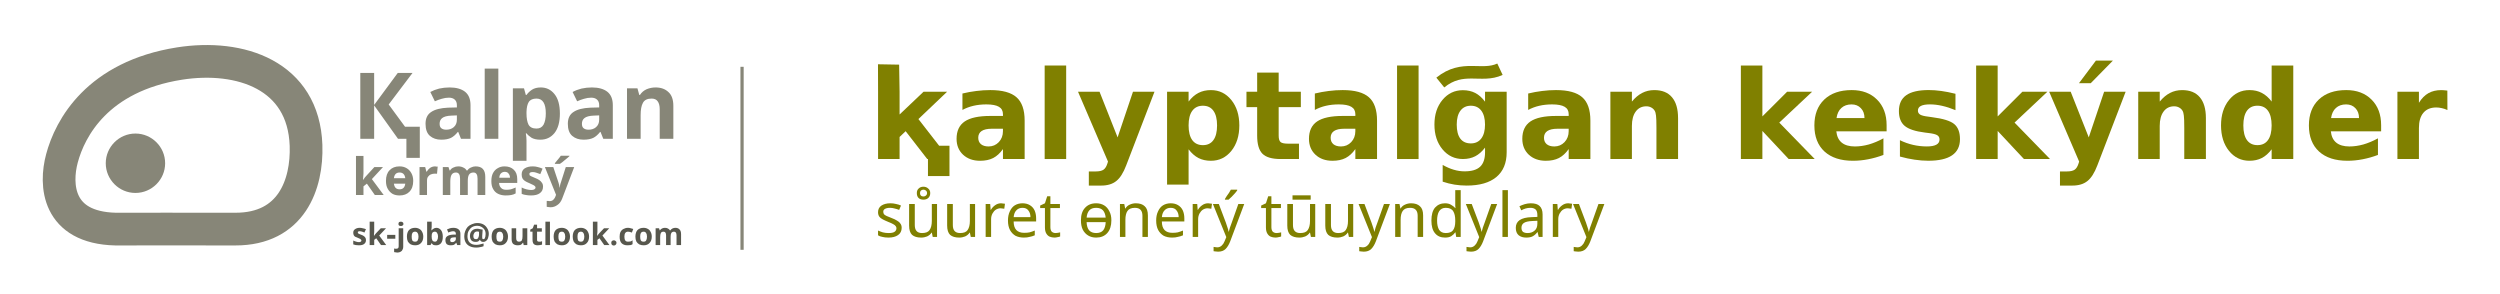
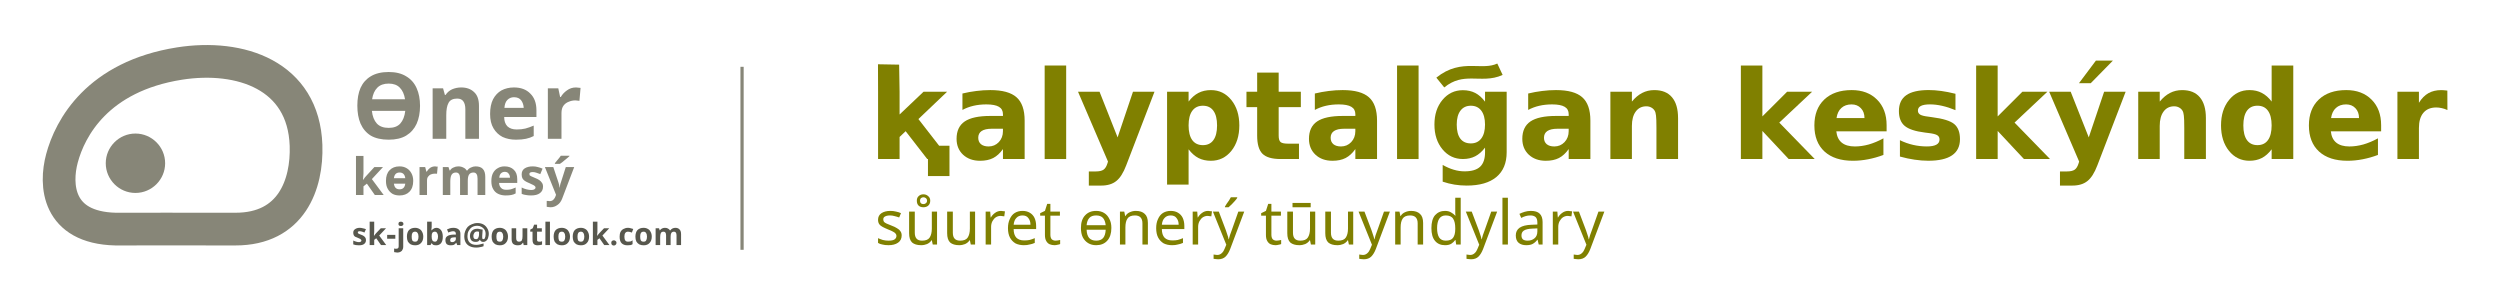
<svg xmlns="http://www.w3.org/2000/svg" width="650" height="76.358" viewBox="0 0 171.979 20.203" version="1.1" id="svg4436">
  <defs id="defs4433">
    <style type="text/css" id="style4624">
    .str0 {stroke:#6B470F;stroke-width:341.67;stroke-miterlimit:22.926}
    .fil0 {fill:none}
    .fil1 {fill:#6B470F}
   </style>
  </defs>
  <g id="layer1">
-     <rect style="display:inline;fill:none;fill-opacity:1;stroke:none;stroke-width:1.487;stroke-miterlimit:4;stroke-dasharray:none;stroke-opacity:1" id="rect154481" width="121.444" height="20.203" x="0.234" y="0.234" />
    <path d="m 12.351,4.371 c -5.65,0.892 -7.533,4.441 -8.089,6.522 -0.486,1.804 -0.347,4.768 3.687,4.867 1.309,0 5.115,-0.008 8.237,0 3.876,0.008 4.956,-3.093 4.867,-5.759 -0.17,-4.842 -4.527,-6.283 -8.703,-5.63 z" style="display:inline;fill:none;stroke:#878678;stroke-width:2.25;stroke-linecap:butt;stroke-linejoin:miter;stroke-dasharray:none;stroke-opacity:1" id="path982-7" />
    <path d="m 7.275,11.23 c 0,-1.124 0.918,-2.043 2.042,-2.043 1.124,0 2.043,0.918 2.043,2.043 0,1.124 -0.918,2.043 -2.043,2.043 -1.124,0 -2.042,-0.918 -2.042,-2.043 z" style="display:inline;fill:#878678;fill-opacity:1;fill-rule:evenodd;stroke-width:1.058" id="path984-5" />
    <text xml:space="preserve" style="font-style:normal;font-variant:normal;font-weight:normal;font-stretch:normal;font-size:12.7px;line-height:0;font-family:sans-serif;-inkscape-font-specification:sans-serif;display:inline;fill:#878678;fill-opacity:1;stroke:none;stroke-width:1.058;stroke-miterlimit:4;stroke-dasharray:none" x="24.207" y="9.544" id="text2286">
-       <tspan style="font-style:normal;font-variant:normal;font-weight:bold;font-stretch:normal;font-size:6.35px;line-height:0.7;font-family:sans-serif;-inkscape-font-specification:'sans-serif Bold';fill:#878678;fill-opacity:1;stroke-width:1.058;stroke-miterlimit:4;stroke-dasharray:none" id="tspan56229" x="24.207" y="9.544">Қalpan</tspan>
+       <tspan style="font-style:normal;font-variant:normal;font-weight:bold;font-stretch:normal;font-size:6.35px;line-height:0.7;font-family:sans-serif;-inkscape-font-specification:'sans-serif Bold';fill:#878678;fill-opacity:1;stroke-width:1.058;stroke-miterlimit:4;stroke-dasharray:none" id="tspan56229" x="24.207" y="9.544">Өner</tspan>
      <tspan style="font-style:normal;font-variant:normal;font-weight:bold;font-stretch:normal;font-size:3.528px;line-height:0.6;font-family:sans-serif;-inkscape-font-specification:'sans-serif Bold';fill:#878678;fill-opacity:1;stroke-width:1.058;stroke-miterlimit:4;stroke-dasharray:none" id="tspan28353" x="24.207" y="13.416">kөrmesý</tspan>
      <tspan x="24.207" y="16.857" style="font-style:normal;font-variant:normal;font-weight:bold;font-stretch:normal;font-size:2.117px;line-height:0.3;font-family:sans-serif;-inkscape-font-specification:'sans-serif Bold';opacity:0.216;fill:#57574d;fill-opacity:1;stroke-width:1.058;stroke-miterlimit:4;stroke-dasharray:none" id="tspan2257">sk-joba@outlook.com</tspan>
    </text>
    <g id="Layer1063-5" transform="matrix(0.2645833,0,0,0.2645833,29.53372,-60.20745)">
      <path d="m 95.111,341.114 v 9.6 h 9.6 v -9.6 z" style="fill:#6b470f;fill-rule:evenodd;stroke:#ffcb00;stroke-width:0.567;stroke-linecap:butt;stroke-linejoin:miter;stroke-dasharray:none" id="path1115-0" />
      <path d="m 95.111,328.514 v 9.6 h 9.6 v -9.6 z" style="fill:#c6b93a;fill-rule:evenodd;stroke:#ffec00;stroke-width:0.567;stroke-linecap:butt;stroke-linejoin:miter;stroke-dasharray:none" id="path1117-8" />
      <path d="m 95.111,365.998 v 9.6 h 9.6 v -9.6 z" style="fill:#b1ad81;fill-rule:evenodd;stroke:#ffcb00;stroke-width:0.567;stroke-linecap:butt;stroke-linejoin:miter;stroke-dasharray:none" id="path1119-0" />
      <path d="m 95.111,353.665 v 9.6 h 9.6 v -9.6 z" style="fill:#878678;fill-rule:evenodd;stroke:#ffcb00;stroke-width:0.567;stroke-linecap:butt;stroke-linejoin:miter;stroke-dasharray:none" id="path1121-4" />
      <path d="m 95.007,316.666 v 9.6 h 9.6 v -9.6 z" style="fill:#57574d;fill-rule:evenodd;stroke:#ffcb00;stroke-width:0.567;stroke-linecap:butt;stroke-linejoin:miter;stroke-dasharray:none" id="path1123-1" />
    </g>
    <g aria-label="қalyptalgan keskýnder sүuret өnerý tүuyndylary" id="text2286-8" style="font-size:12.7px;line-height:0.4;-inkscape-font-specification:sans-serif;display:inline;fill:#878678;stroke-width:1.058">
      <path d="m 60.404,6.309 -0.006,-1.888 1.455,0.026 0.031,1.862 v 1.567 l 1.65,-1.567 h 1.621 l -1.976,1.881 1.426,1.836 h 0.711 v 0.914 1.17 h -1.48 v -1.17 h -0.05 L 62.301,9.025 61.884,9.422 v 1.517 h -1.48 z" style="font-weight:bold;font-size:8.467px;-inkscape-font-specification:'sans-serif Bold';fill:#808000" id="path76548" />
      <path d="m 68.226,8.856 q -0.463,0 -0.699,0.157 -0.232,0.157 -0.232,0.463 0,0.281 0.186,0.442 0.19,0.157 0.525,0.157 0.418,0 0.703,-0.298 0.285,-0.302 0.285,-0.752 V 8.856 Z m 2.261,-0.558 v 2.642 h -1.492 v -0.686 q -0.298,0.422 -0.67,0.616 -0.372,0.19 -0.905,0.19 -0.719,0 -1.17,-0.418 -0.446,-0.422 -0.446,-1.091 0,-0.814 0.558,-1.195 0.562,-0.38 1.761,-0.38 h 0.872 V 7.86 q 0,-0.351 -0.277,-0.513 -0.277,-0.165 -0.864,-0.165 -0.475,0 -0.885,0.095 -0.409,0.095 -0.761,0.285 v -1.129 q 0.475,-0.116 0.955,-0.174 0.48,-0.062 0.959,-0.062 1.253,0 1.807,0.496 0.558,0.492 0.558,1.604 z" style="font-weight:bold;font-size:8.467px;-inkscape-font-specification:'sans-serif Bold';fill:#808000" id="path76550" />
      <path d="M 71.864,4.507 H 73.344 v 6.433 h -1.48 z" style="font-weight:bold;font-size:8.467px;-inkscape-font-specification:'sans-serif Bold';fill:#808000" id="path76552" />
      <path d="m 74.158,6.309 h 1.48 l 1.244,3.142 1.058,-3.142 h 1.48 l -1.947,5.068 q -0.294,0.773 -0.686,1.079 -0.389,0.31 -1.029,0.31 h -0.856 v -0.972 h 0.463 q 0.376,0 0.546,-0.12 0.174,-0.12 0.269,-0.43 l 0.041,-0.128 z" style="font-weight:bold;font-size:8.467px;-inkscape-font-specification:'sans-serif Bold';fill:#808000" id="path76554" />
      <path d="m 81.765,10.27 v 2.431 H 80.285 V 6.309 h 1.48 v 0.678 q 0.306,-0.405 0.678,-0.595 0.372,-0.194 0.856,-0.194 0.856,0 1.406,0.682 0.55,0.678 0.55,1.749 0,1.071 -0.55,1.753 -0.55,0.678 -1.406,0.678 -0.484,0 -0.856,-0.19 -0.372,-0.194 -0.678,-0.599 z m 0.984,-2.997 q -0.475,0 -0.732,0.351 -0.252,0.347 -0.252,1.005 0,0.657 0.252,1.009 0.256,0.347 0.732,0.347 0.475,0 0.723,-0.347 0.252,-0.347 0.252,-1.009 0,-0.661 -0.252,-1.009 -0.248,-0.347 -0.723,-0.347 z" style="font-weight:bold;font-size:8.467px;-inkscape-font-specification:'sans-serif Bold';fill:#808000" id="path76556" />
      <path d="m 87.962,4.995 v 1.315 h 1.525 V 7.368 h -1.525 v 1.964 q 0,0.322 0.128,0.438 0.128,0.112 0.508,0.112 h 0.761 v 1.058 h -1.269 q -0.876,0 -1.244,-0.364 -0.364,-0.368 -0.364,-1.244 V 7.368 H 85.746 V 6.309 h 0.736 v -1.315 z" style="font-weight:bold;font-size:8.467px;-inkscape-font-specification:'sans-serif Bold';fill:#808000" id="path76558" />
      <path d="m 92.468,8.856 q -0.463,0 -0.699,0.157 -0.232,0.157 -0.232,0.463 0,0.281 0.186,0.442 0.19,0.157 0.525,0.157 0.418,0 0.703,-0.298 0.285,-0.302 0.285,-0.752 V 8.856 Z m 2.261,-0.558 v 2.642 h -1.492 v -0.686 q -0.298,0.422 -0.67,0.616 -0.372,0.19 -0.905,0.19 -0.719,0 -1.17,-0.418 -0.446,-0.422 -0.446,-1.091 0,-0.814 0.558,-1.195 0.562,-0.38 1.761,-0.38 h 0.872 V 7.86 q 0,-0.351 -0.277,-0.513 -0.277,-0.165 -0.864,-0.165 -0.475,0 -0.885,0.095 -0.409,0.095 -0.761,0.285 v -1.129 q 0.475,-0.116 0.955,-0.174 0.48,-0.062 0.959,-0.062 1.253,0 1.807,0.496 0.558,0.492 0.558,1.604 z" style="font-weight:bold;font-size:8.467px;-inkscape-font-specification:'sans-serif Bold';fill:#808000" id="path76560" />
      <path d="m 96.106,4.507 h 1.48 v 6.433 h -1.48 z" style="font-weight:bold;font-size:8.467px;-inkscape-font-specification:'sans-serif Bold';fill:#808000" id="path76562" />
      <path d="m 102.158,10.154 q -0.306,0.405 -0.674,0.595 -0.368,0.19 -0.852,0.19 -0.847,0 -1.401,-0.666 -0.554,-0.67 -0.554,-1.703 0,-1.038 0.554,-1.699 0.554,-0.666 1.401,-0.666 0.484,0 0.852,0.19 0.368,0.19 0.674,0.599 V 6.309 h 1.488 v 4.163 q 0,1.116 -0.707,1.703 -0.703,0.591 -2.042,0.591 -0.434,0 -0.839,-0.066 -0.405,-0.066 -0.814,-0.203 v -1.153 q 0.389,0.223 0.761,0.331 0.372,0.112 0.748,0.112 0.728,0 1.067,-0.318 0.339,-0.318 0.339,-0.996 z m -0.976,-2.881 q -0.459,0 -0.715,0.339 -0.256,0.339 -0.256,0.959 0,0.637 0.248,0.967 0.248,0.327 0.723,0.327 0.463,0 0.719,-0.339 0.256,-0.339 0.256,-0.955 0,-0.62 -0.256,-0.959 -0.256,-0.339 -0.719,-0.339 z" style="font-weight:bold;font-size:8.467px;-inkscape-font-specification:'sans-serif Bold';fill:#808000" id="path76564" />
      <path d="m 107.144,8.856 q -0.463,0 -0.699,0.157 -0.232,0.157 -0.232,0.463 0,0.281 0.186,0.442 0.19,0.157 0.525,0.157 0.418,0 0.703,-0.298 0.285,-0.302 0.285,-0.752 V 8.856 Z m 2.261,-0.558 v 2.642 h -1.492 v -0.686 q -0.298,0.422 -0.67,0.616 -0.372,0.19 -0.905,0.19 -0.719,0 -1.17,-0.418 -0.446,-0.422 -0.446,-1.091 0,-0.814 0.558,-1.195 0.562,-0.38 1.761,-0.38 h 0.872 V 7.86 q 0,-0.351 -0.277,-0.513 -0.277,-0.165 -0.864,-0.165 -0.475,0 -0.885,0.095 -0.409,0.095 -0.761,0.285 v -1.129 q 0.475,-0.116 0.955,-0.174 0.48,-0.062 0.959,-0.062 1.253,0 1.807,0.496 0.558,0.492 0.558,1.604 z" style="font-weight:bold;font-size:8.467px;-inkscape-font-specification:'sans-serif Bold';fill:#808000" id="path76566" />
      <path d="m 115.437,8.12 v 2.819 h -1.488 V 10.481 8.781 q 0,-0.599 -0.029,-0.827 -0.025,-0.227 -0.091,-0.335 -0.087,-0.145 -0.236,-0.223 -0.149,-0.083 -0.339,-0.083 -0.463,0 -0.728,0.36 -0.265,0.356 -0.265,0.988 v 2.278 h -1.48 V 6.309 h 1.48 v 0.678 q 0.335,-0.405 0.711,-0.595 0.376,-0.194 0.831,-0.194 0.802,0 1.215,0.492 0.418,0.492 0.418,1.43 z" style="font-weight:bold;font-size:8.467px;-inkscape-font-specification:'sans-serif Bold';fill:#808000" id="path76568" />
      <path d="m 119.757,4.507 h 1.48 V 8.008 l 1.703,-1.699 h 1.72 l -2.261,2.125 2.439,2.505 h -1.794 l -1.807,-1.931 v 1.931 h -1.48 z" style="font-weight:bold;font-size:8.467px;-inkscape-font-specification:'sans-serif Bold';fill:#808000" id="path76570" />
      <path d="m 129.783,8.612 v 0.422 h -3.46 q 0.054,0.521 0.376,0.781 0.322,0.26 0.901,0.26 0.467,0 0.955,-0.136 0.492,-0.141 1.009,-0.422 v 1.141 q -0.525,0.198 -1.05,0.298 -0.525,0.103 -1.05,0.103 -1.257,0 -1.955,-0.637 -0.695,-0.641 -0.695,-1.794 0,-1.133 0.682,-1.782 0.686,-0.649 1.885,-0.649 1.091,0 1.745,0.657 0.657,0.657 0.657,1.757 z M 128.261,8.12 q 0,-0.422 -0.248,-0.678 -0.244,-0.26 -0.641,-0.26 -0.43,0 -0.699,0.244 -0.269,0.24 -0.335,0.695 z" style="font-weight:bold;font-size:8.467px;-inkscape-font-specification:'sans-serif Bold';fill:#808000" id="path76572" />
      <path d="m 134.52,6.454 v 1.124 q -0.475,-0.198 -0.918,-0.298 -0.442,-0.099 -0.835,-0.099 -0.422,0 -0.628,0.107 -0.203,0.103 -0.203,0.322 0,0.178 0.153,0.273 0.157,0.095 0.558,0.141 l 0.26,0.037 q 1.137,0.145 1.53,0.475 0.393,0.331 0.393,1.038 0,0.74 -0.546,1.112 -0.546,0.372 -1.629,0.372 -0.459,0 -0.951,-0.074 -0.488,-0.07 -1.005,-0.215 V 9.645 q 0.442,0.215 0.905,0.322 0.467,0.107 0.947,0.107 0.434,0 0.653,-0.12 0.219,-0.12 0.219,-0.356 0,-0.198 -0.153,-0.294 -0.149,-0.099 -0.599,-0.153 l -0.26,-0.033 q -0.988,-0.124 -1.385,-0.459 -0.397,-0.335 -0.397,-1.017 0,-0.736 0.504,-1.091 0.504,-0.356 1.546,-0.356 0.409,0 0.86,0.062 0.451,0.062 0.98,0.194 z" style="font-weight:bold;font-size:8.467px;-inkscape-font-specification:'sans-serif Bold';fill:#808000" id="path76574" />
      <path d="m 135.942,4.507 h 1.48 V 8.008 l 1.703,-1.699 h 1.72 l -2.261,2.125 2.439,2.505 h -1.794 L 137.423,9.009 v 1.931 h -1.48 z" style="font-weight:bold;font-size:8.467px;-inkscape-font-specification:'sans-serif Bold';fill:#808000" id="path76576" />
      <path d="m 140.965,6.309 h 1.48 l 1.244,3.142 1.058,-3.142 h 1.48 l -1.947,5.068 q -0.294,0.773 -0.686,1.079 -0.389,0.31 -1.029,0.31 h -0.856 v -0.972 h 0.463 q 0.376,0 0.546,-0.12 0.174,-0.12 0.269,-0.43 l 0.041,-0.128 z m 3.216,-2.141 h 1.17 l -1.525,1.554 h -0.81 z" style="font-weight:bold;font-size:8.467px;-inkscape-font-specification:'sans-serif Bold';fill:#808000" id="path76578" />
      <path d="m 151.747,8.12 v 2.819 h -1.488 V 10.481 8.781 q 0,-0.599 -0.029,-0.827 -0.025,-0.227 -0.091,-0.335 -0.087,-0.145 -0.236,-0.223 -0.149,-0.083 -0.339,-0.083 -0.463,0 -0.728,0.36 -0.265,0.356 -0.265,0.988 V 10.939 H 147.092 V 6.309 h 1.48 v 0.678 q 0.335,-0.405 0.711,-0.595 0.376,-0.194 0.831,-0.194 0.802,0 1.215,0.492 0.418,0.492 0.418,1.43 z" style="font-weight:bold;font-size:8.467px;-inkscape-font-specification:'sans-serif Bold';fill:#808000" id="path76580" />
      <path d="M 156.27,6.987 V 4.507 h 1.488 v 6.433 h -1.488 v -0.67 q -0.306,0.409 -0.674,0.599 -0.368,0.19 -0.852,0.19 -0.856,0 -1.406,-0.678 -0.55,-0.682 -0.55,-1.753 0,-1.071 0.55,-1.749 0.55,-0.682 1.406,-0.682 0.48,0 0.848,0.194 0.372,0.19 0.678,0.595 z m -0.976,2.997 q 0.475,0 0.723,-0.347 0.252,-0.347 0.252,-1.009 0,-0.661 -0.252,-1.009 -0.248,-0.347 -0.723,-0.347 -0.471,0 -0.723,0.347 -0.248,0.347 -0.248,1.009 0,0.661 0.248,1.009 0.252,0.347 0.723,0.347 z" style="font-weight:bold;font-size:8.467px;-inkscape-font-specification:'sans-serif Bold';fill:#808000" id="path76582" />
      <path d="m 163.802,8.612 v 0.422 h -3.46 q 0.054,0.521 0.376,0.781 0.322,0.26 0.901,0.26 0.467,0 0.955,-0.136 0.492,-0.141 1.009,-0.422 v 1.141 q -0.525,0.198 -1.05,0.298 -0.525,0.103 -1.05,0.103 -1.257,0 -1.955,-0.637 -0.695,-0.641 -0.695,-1.794 0,-1.133 0.682,-1.782 0.686,-0.649 1.885,-0.649 1.091,0 1.745,0.657 0.657,0.657 0.657,1.757 z m -1.521,-0.492 q 0,-0.422 -0.248,-0.678 -0.244,-0.26 -0.641,-0.26 -0.43,0 -0.699,0.244 -0.269,0.24 -0.335,0.695 z" style="font-weight:bold;font-size:8.467px;-inkscape-font-specification:'sans-serif Bold';fill:#808000" id="path76584" />
      <path d="m 168.362,7.57 q -0.194,-0.091 -0.389,-0.132 -0.19,-0.045 -0.384,-0.045 -0.571,0 -0.881,0.368 -0.306,0.364 -0.306,1.046 v 2.133 h -1.48 V 6.309 h 1.48 v 0.761 q 0.285,-0.455 0.653,-0.661 0.372,-0.211 0.889,-0.211 0.074,0 0.161,0.008 0.087,0.004 0.252,0.025 z" style="font-weight:bold;font-size:8.467px;-inkscape-font-specification:'sans-serif Bold';fill:#808000" id="path76586" />
    </g>
    <path style="fill:none;stroke:#878678;stroke-width:0.222px;stroke-linecap:butt;stroke-linejoin:miter;stroke-opacity:1" d="m 51.047,4.597 c 0,12.459 0,12.589 0,12.589" id="path111900" />
    <path style="fill:none;stroke:#808000;stroke-width:0.865;stroke-linecap:butt;stroke-linejoin:miter;stroke-miterlimit:4;stroke-dasharray:none;stroke-opacity:1" d="M 99.08,5.678 C 100.63,4.422 101.921,5.353 103.185,4.762 v 0" id="path8394" />
-     <text xml:space="preserve" style="font-style:normal;font-variant:normal;font-weight:normal;font-stretch:normal;font-size:12.7px;line-height:0.4;font-family:sans-serif;-inkscape-font-specification:sans-serif;display:inline;opacity:1;fill:#878678;fill-opacity:1;stroke:none;stroke-width:1.058;stroke-miterlimit:4;stroke-dasharray:none" x="60.184" y="16.293" id="text2286-8-1">
-       <tspan x="60.184" y="16.293" style="font-style:normal;font-variant:normal;font-weight:normal;font-stretch:normal;font-size:4.233px;font-family:sans-serif;-inkscape-font-specification:sans-serif;fill:#808000;fill-opacity:1;stroke-width:1.058;stroke-miterlimit:4;stroke-dasharray:none" id="tspan73232-0">sůuret өnerý tūuyndylary</tspan>
+     <text xml:space="preserve" style="font-style:normal;font-variant:normal;font-weight:normal;font-stretch:normal;font-size:12.7px;line-height:0.4;font-family:sans-serif;-inkscape-font-specification:sans-serif;display:inline;opacity:1;fill:#878678;fill-opacity:1;stroke:none;stroke-width:1.058;stroke-miterlimit:4;stroke-dasharray:none" x="60.184" y="16.822" id="text2286-8-1">
+       <tspan x="60.184" y="16.822" style="font-style:normal;font-variant:normal;font-weight:normal;font-stretch:normal;font-size:4.233px;font-family:sans-serif;-inkscape-font-specification:sans-serif;fill:#808000;fill-opacity:1;stroke-width:1.058;stroke-miterlimit:4;stroke-dasharray:none" id="tspan73232-0">sůuret өnerý tūuyndylary</tspan>
    </text>
  </g>
</svg>
